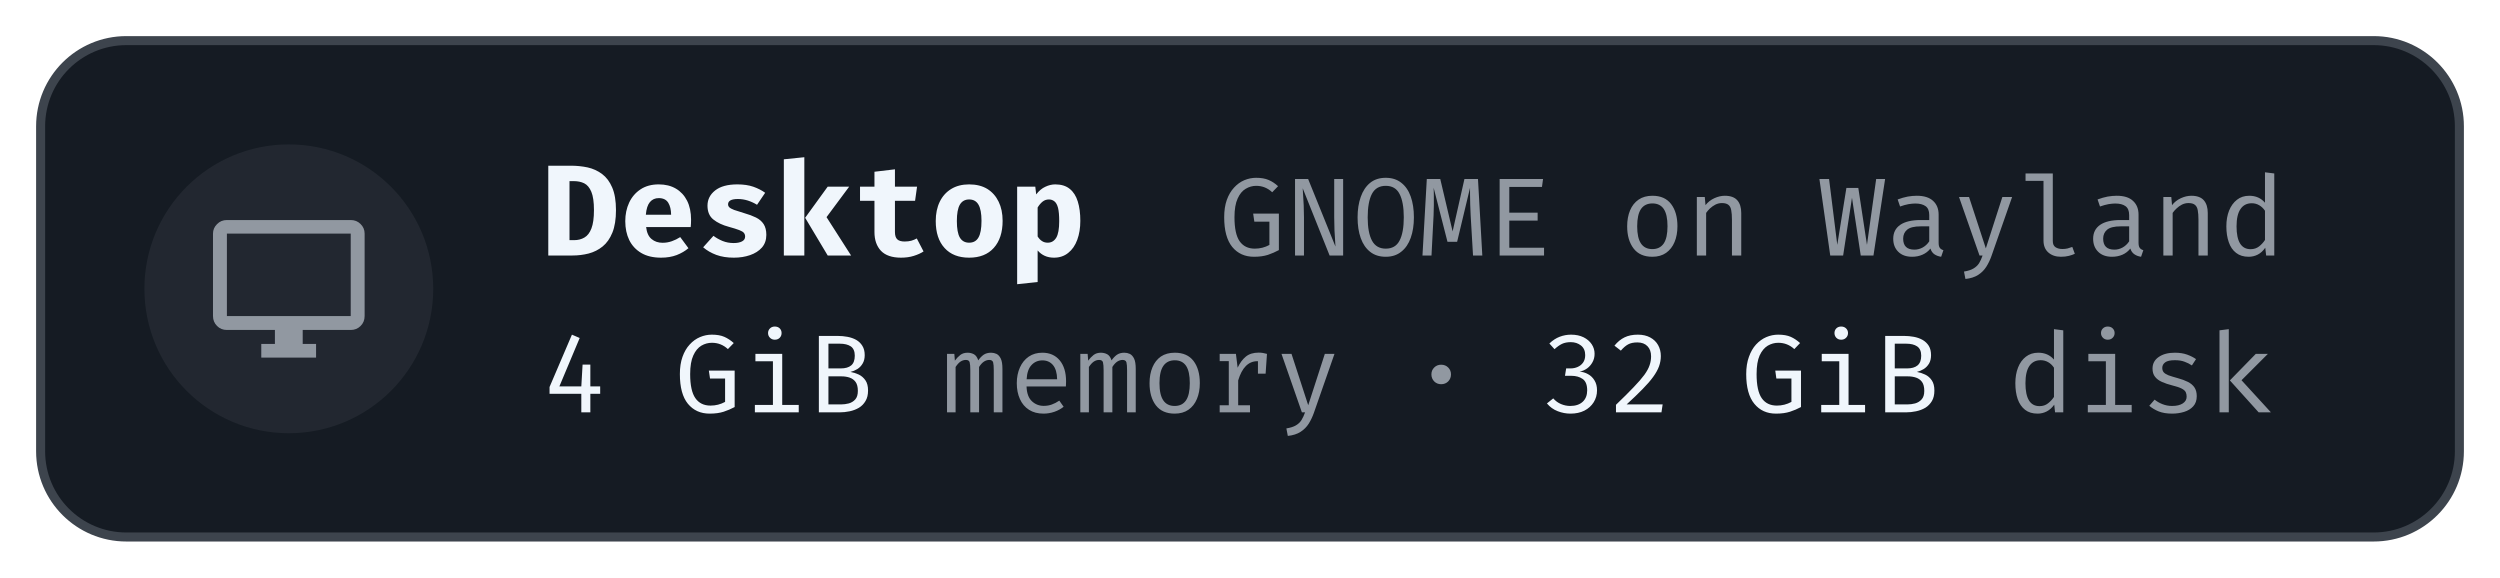
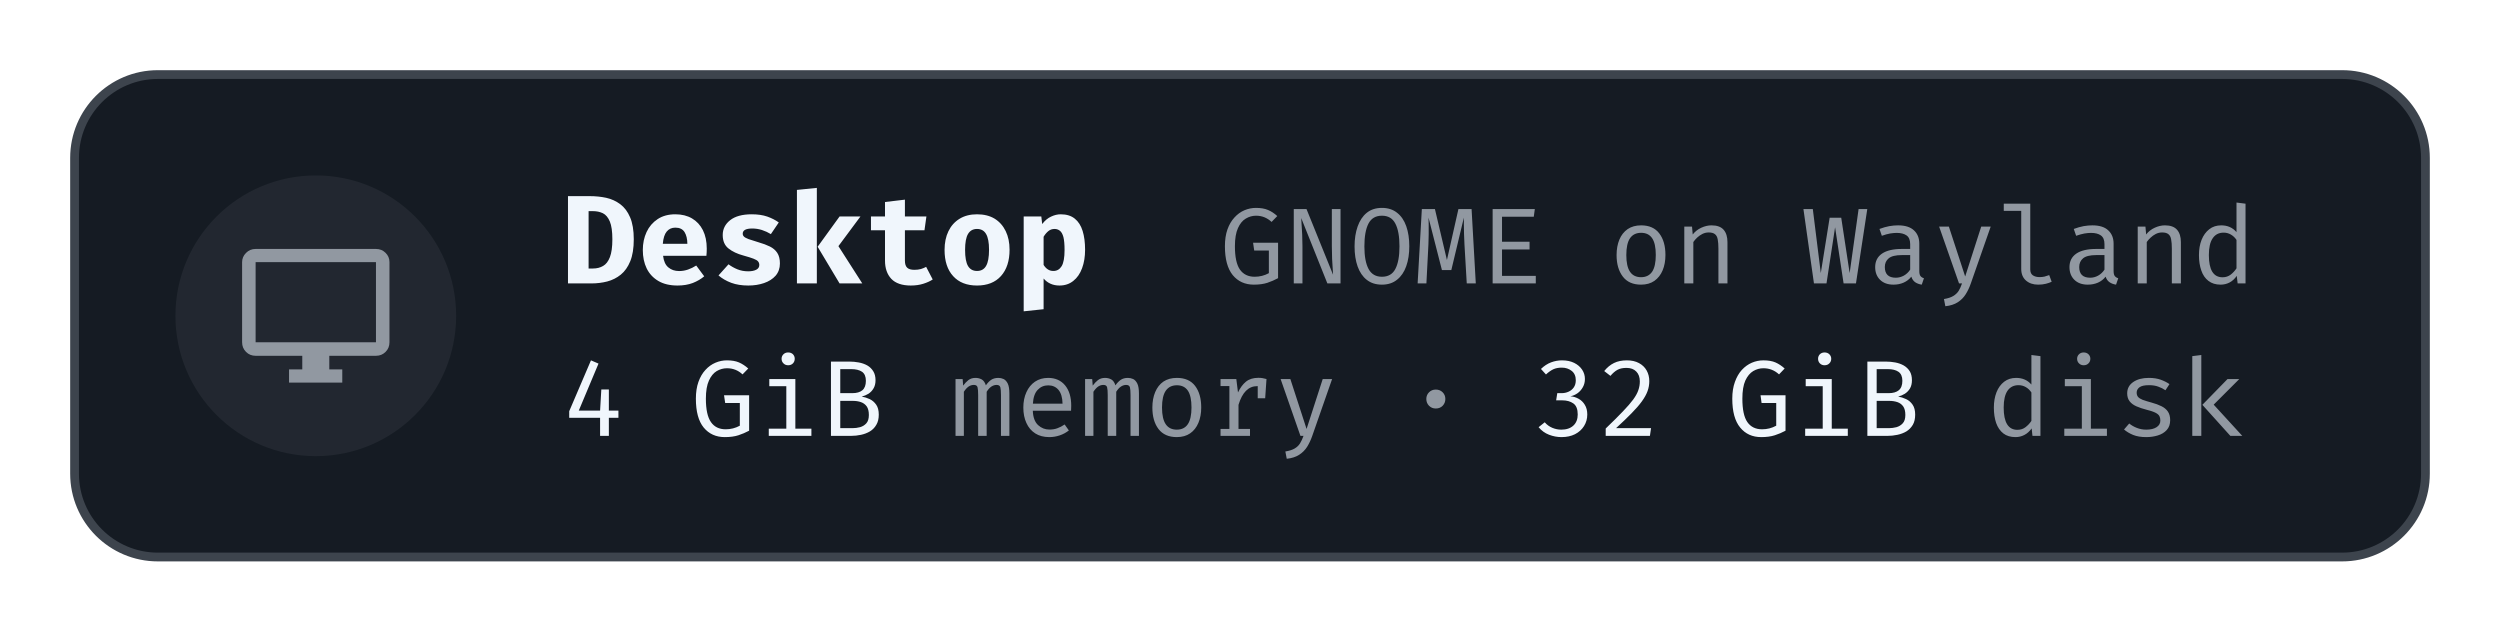
- <svg xmlns="http://www.w3.org/2000/svg" width="277" height="64" viewBox="0 0 277 64">
-   <g transform="translate(4 4)">
+ <svg xmlns="http://www.w3.org/2000/svg" width="285" height="72" viewBox="0 0 285 72">
+   <g transform="translate(8 8)">
    <rect x=".5" y=".5" width="268" height="55" rx="9.5" fill="#151b23" stroke="#3d444d" />
    <circle cx="28" cy="28" r="16" fill="#f0f6fc" fill-opacity=".06" />
    <path fill="#9198a1" d="M34.86 31.02H21.14V21.88H34.86ZM34.86 20.38H21.14Q20.49 20.38 20.05 20.83Q19.6 21.28 19.6 21.88V31.02Q19.6 31.67 20.05 32.12Q20.49 32.56 21.14 32.56H26.46V34.11H24.95V35.62H31.02V34.11H29.54V32.56H34.86Q35.51 32.56 35.95 32.12Q36.4 31.68 36.4 31.02V21.88Q36.4 21.26 35.95 20.82Q35.51 20.38 34.86 20.38Z" />
    <path fill="#f0f6fc" d="M64.25 19.28Q64.25 20.8 63.85 21.78Q63.45 22.76 62.77 23.31Q62.09 23.86 61.22 24.09Q60.36 24.31 59.43 24.31H56.75V14.36H59.26Q60.21 14.36 61.11 14.55Q62 14.75 62.71 15.28Q63.42 15.81 63.83 16.77Q64.25 17.74 64.25 19.28ZM61.81 19.28Q61.81 17.94 61.52 17.25Q61.23 16.56 60.73 16.31Q60.23 16.07 59.6 16.07H59.1V22.61H59.6Q60.26 22.61 60.75 22.32Q61.25 22.04 61.53 21.31Q61.81 20.59 61.81 19.28ZM67.59 21.16Q67.7 22.09 68.2 22.49Q68.69 22.9 69.42 22.9Q69.94 22.9 70.43 22.73Q70.92 22.56 71.37 22.27L72.28 23.5Q71.74 23.96 70.98 24.26Q70.22 24.55 69.24 24.55Q67.93 24.55 67.05 24.03Q66.17 23.51 65.72 22.6Q65.28 21.69 65.28 20.5Q65.28 19.38 65.71 18.45Q66.14 17.53 66.97 16.98Q67.8 16.43 68.99 16.43Q70.09 16.43 70.89 16.9Q71.69 17.37 72.13 18.24Q72.57 19.12 72.57 20.34Q72.57 20.54 72.56 20.76Q72.55 20.98 72.53 21.16ZM68.99 17.95Q68.38 17.95 68.01 18.39Q67.64 18.83 67.56 19.79H70.36Q70.35 18.96 70.04 18.46Q69.72 17.95 68.99 17.95ZM77.29 22.93Q77.86 22.93 78.21 22.75Q78.56 22.57 78.56 22.21Q78.56 21.97 78.42 21.8Q78.29 21.64 77.9 21.49Q77.51 21.34 76.75 21.13Q75.7 20.85 75.04 20.32Q74.39 19.8 74.39 18.79Q74.39 17.77 75.24 17.1Q76.09 16.43 77.7 16.43Q78.72 16.43 79.47 16.69Q80.23 16.96 80.78 17.36L79.88 18.69Q79.41 18.4 78.86 18.22Q78.31 18.05 77.76 18.05Q76.67 18.05 76.67 18.64Q76.67 18.83 76.81 18.97Q76.95 19.11 77.34 19.26Q77.73 19.4 78.47 19.62Q79.21 19.83 79.76 20.1Q80.31 20.37 80.61 20.83Q80.91 21.29 80.91 22.03Q80.91 22.86 80.42 23.43Q79.92 23.99 79.1 24.27Q78.29 24.55 77.31 24.55Q76.2 24.55 75.36 24.24Q74.51 23.92 73.91 23.4L75.05 22.13Q75.5 22.47 76.06 22.7Q76.63 22.93 77.29 22.93ZM85.12 13.42V24.31H82.85V13.65ZM90.09 16.68 87.58 20.06 90.3 24.31H87.71L85.21 20.13L87.71 16.68ZM98.33 23.86Q97.89 24.15 97.25 24.35Q96.62 24.55 95.83 24.55Q94.34 24.55 93.61 23.79Q92.89 23.02 92.89 21.71V18.25H91.29V16.68H92.89V15.03L95.16 14.76V16.68H97.61L97.39 18.25H95.16V21.71Q95.16 22.28 95.42 22.52Q95.67 22.76 96.24 22.76Q96.64 22.76 96.98 22.67Q97.31 22.57 97.58 22.42ZM103.38 16.43Q104.56 16.43 105.39 16.93Q106.21 17.44 106.65 18.35Q107.09 19.25 107.09 20.47Q107.09 22.38 106.11 23.47Q105.14 24.55 103.38 24.55Q101.63 24.55 100.66 23.48Q99.68 22.41 99.68 20.49Q99.68 19.27 100.12 18.36Q100.56 17.45 101.39 16.94Q102.22 16.43 103.38 16.43ZM103.38 18.1Q102.69 18.1 102.35 18.68Q102.02 19.25 102.02 20.49Q102.02 21.75 102.35 22.32Q102.69 22.89 103.38 22.89Q104.08 22.89 104.41 22.32Q104.75 21.75 104.75 20.47Q104.75 19.24 104.41 18.67Q104.08 18.1 103.38 18.1ZM112.92 16.43Q113.92 16.43 114.53 16.93Q115.14 17.42 115.42 18.33Q115.7 19.23 115.7 20.47Q115.7 21.65 115.36 22.57Q115.02 23.5 114.36 24.02Q113.71 24.55 112.78 24.55Q111.66 24.55 110.97 23.75V27.25L108.7 27.49V16.68H110.71L110.81 17.54Q111.27 16.94 111.83 16.69Q112.38 16.43 112.92 16.43ZM112.22 18.1Q111.82 18.1 111.52 18.34Q111.22 18.58 110.97 18.99V22.2Q111.2 22.56 111.47 22.72Q111.73 22.89 112.09 22.89Q112.69 22.89 113.03 22.34Q113.36 21.79 113.36 20.5Q113.36 19.55 113.23 19.03Q113.09 18.51 112.83 18.31Q112.57 18.1 112.22 18.1Z" />
    <path fill="#9198a1" d="M134.94 24.45Q133.43 24.45 132.53 23.36Q131.64 22.26 131.64 20.07Q131.64 18.97 131.93 18.15Q132.22 17.34 132.73 16.79Q133.23 16.24 133.86 15.97Q134.5 15.7 135.18 15.7Q136.01 15.7 136.56 15.94Q137.11 16.17 137.61 16.63L136.96 17.3Q136.2 16.59 135.19 16.59Q134.57 16.59 134.02 16.92Q133.47 17.24 133.13 18Q132.78 18.76 132.78 20.07Q132.78 21.91 133.35 22.73Q133.93 23.55 135.03 23.55Q135.9 23.55 136.65 23.14V20.56H134.98L134.85 19.67H137.7V23.71Q137.13 24.02 136.48 24.24Q135.83 24.45 134.94 24.45ZM143.32 24.31 140.34 16.86Q140.34 17.04 140.38 17.55Q140.42 18.07 140.45 18.74Q140.48 19.4 140.48 20.06V24.31H139.49V15.83H140.94L143.97 23.32Q143.96 23.14 143.93 22.66Q143.89 22.18 143.86 21.51Q143.83 20.84 143.83 20.07V15.83H144.82V24.31ZM152.66 20.08Q152.66 21.37 152.31 22.35Q151.96 23.34 151.26 23.89Q150.57 24.45 149.54 24.45Q148.5 24.45 147.81 23.9Q147.12 23.36 146.77 22.38Q146.42 21.4 146.42 20.09Q146.42 18.81 146.77 17.82Q147.12 16.82 147.81 16.26Q148.5 15.7 149.54 15.7Q150.57 15.7 151.26 16.25Q151.96 16.79 152.31 17.78Q152.66 18.77 152.66 20.08ZM151.54 20.08Q151.54 18.39 151.07 17.49Q150.61 16.59 149.54 16.59Q148.47 16.59 148 17.5Q147.54 18.4 147.54 20.09Q147.54 21.78 148.02 22.67Q148.5 23.55 149.54 23.55Q150.61 23.55 151.07 22.66Q151.54 21.77 151.54 20.08ZM159.76 15.83 160.24 24.31H159.21L158.95 19.88Q158.92 19.29 158.9 18.68Q158.89 18.06 158.88 17.56Q158.87 17.06 158.88 16.81L157.45 22.79H156.38L154.85 16.81Q154.86 17.05 154.87 17.58Q154.87 18.1 154.87 18.72Q154.86 19.34 154.84 19.87L154.61 24.31H153.61L154.09 15.83H155.58L156.95 21.64L158.26 15.83ZM163.23 16.71V19.56H166.37V20.44H163.23V23.45H167.08V24.31H162.16V15.83H166.97L166.85 16.71ZM179.09 17.69Q180.46 17.69 181.16 18.61Q181.86 19.53 181.86 21.06Q181.86 22.06 181.54 22.82Q181.22 23.58 180.6 24.02Q179.98 24.45 179.08 24.45Q177.7 24.45 177 23.53Q176.29 22.6 176.29 21.08Q176.29 20.08 176.61 19.31Q176.93 18.55 177.55 18.12Q178.18 17.69 179.09 17.69ZM179.09 18.54Q178.25 18.54 177.82 19.16Q177.4 19.78 177.4 21.08Q177.4 22.36 177.82 22.98Q178.24 23.6 179.08 23.6Q179.91 23.6 180.34 22.98Q180.76 22.36 180.76 21.06Q180.76 19.77 180.34 19.15Q179.92 18.54 179.09 18.54ZM184.01 24.31V17.83H184.89L184.97 18.73Q185.36 18.23 185.95 17.96Q186.54 17.69 187.11 17.69Q188.06 17.69 188.5 18.2Q188.93 18.7 188.93 19.6V24.31H187.9V20.36Q187.9 19.7 187.82 19.29Q187.75 18.89 187.51 18.7Q187.27 18.5 186.79 18.5Q186.41 18.5 186.07 18.67Q185.74 18.84 185.47 19.09Q185.21 19.34 185.04 19.59V24.31ZM204.87 15.83 203.58 24.31H202.17L201.2 17.91L200.22 24.31H198.79L197.59 15.83H198.66L199.57 23.13L200.58 16.82H201.9L202.86 23.13L203.88 15.83ZM210.8 22.89Q210.8 23.29 210.93 23.46Q211.06 23.64 211.33 23.72L211.08 24.45Q210.66 24.39 210.34 24.18Q210.03 23.97 209.89 23.54Q209.54 23.99 209.01 24.22Q208.49 24.45 207.86 24.45Q206.89 24.45 206.33 23.9Q205.77 23.35 205.77 22.45Q205.77 21.45 206.55 20.91Q207.33 20.38 208.81 20.38H209.76V19.83Q209.76 19.13 209.35 18.84Q208.94 18.55 208.22 18.55Q207.9 18.55 207.46 18.62Q207.03 18.7 206.53 18.88L206.26 18.1Q206.85 17.88 207.38 17.78Q207.9 17.69 208.38 17.69Q209.58 17.69 210.19 18.26Q210.8 18.82 210.8 19.78ZM208.12 23.66Q208.6 23.66 209.04 23.42Q209.47 23.18 209.76 22.74V21.08H208.82Q207.75 21.08 207.31 21.45Q206.87 21.82 206.87 22.44Q206.87 23.66 208.12 23.66ZM218.94 17.83 216.66 24.35Q216.43 25.01 216.08 25.56Q215.74 26.1 215.18 26.46Q214.62 26.82 213.77 26.91L213.61 26.09Q214.28 25.98 214.66 25.75Q215.05 25.52 215.28 25.17Q215.5 24.81 215.67 24.31H215.33L213.06 17.83H214.17L216.03 23.52L217.86 17.83ZM223.45 15.22V22.71Q223.45 23.19 223.75 23.39Q224.05 23.59 224.52 23.59Q224.81 23.59 225.08 23.53Q225.35 23.46 225.61 23.36L225.89 24.12Q225.62 24.25 225.23 24.35Q224.84 24.45 224.35 24.45Q223.49 24.45 222.95 23.97Q222.42 23.5 222.42 22.65V16.04H220.43V15.22ZM232.95 22.89Q232.95 23.29 233.08 23.46Q233.21 23.64 233.48 23.72L233.23 24.45Q232.81 24.39 232.5 24.18Q232.18 23.97 232.04 23.54Q231.69 23.99 231.17 24.22Q230.64 24.45 230.01 24.45Q229.04 24.45 228.48 23.9Q227.92 23.35 227.92 22.45Q227.92 21.45 228.7 20.91Q229.48 20.38 230.96 20.38H231.91V19.83Q231.91 19.13 231.5 18.84Q231.1 18.55 230.37 18.55Q230.05 18.55 229.62 18.62Q229.19 18.7 228.68 18.88L228.41 18.1Q229 17.88 229.53 17.78Q230.06 17.69 230.53 17.69Q231.74 17.69 232.34 18.26Q232.95 18.82 232.95 19.78ZM230.28 23.66Q230.76 23.66 231.19 23.42Q231.62 23.18 231.91 22.74V21.08H230.98Q229.91 21.08 229.47 21.45Q229.03 21.82 229.03 22.44Q229.03 23.66 230.28 23.66ZM235.7 24.31V17.83H236.58L236.66 18.73Q237.05 18.23 237.64 17.96Q238.23 17.69 238.8 17.69Q239.75 17.69 240.19 18.2Q240.62 18.7 240.62 19.6V24.31H239.59V20.36Q239.59 19.7 239.51 19.29Q239.44 18.89 239.2 18.7Q238.97 18.5 238.48 18.5Q238.1 18.5 237.76 18.67Q237.43 18.84 237.17 19.09Q236.9 19.34 236.73 19.59V24.31ZM246.96 15.09 247.99 15.22V24.31H247.09L246.99 23.45Q246.63 23.97 246.16 24.21Q245.69 24.45 245.15 24.45Q244.31 24.45 243.76 24.02Q243.21 23.6 242.95 22.84Q242.68 22.08 242.68 21.08Q242.68 20.1 242.98 19.34Q243.29 18.57 243.86 18.13Q244.42 17.69 245.22 17.69Q246.3 17.69 246.96 18.46ZM245.5 18.52Q244.68 18.52 244.25 19.16Q243.81 19.79 243.81 21.08Q243.81 23.61 245.37 23.61Q245.91 23.61 246.31 23.3Q246.7 22.99 246.96 22.59V19.35Q246.7 18.96 246.32 18.74Q245.94 18.52 245.5 18.52Z" />
    <path fill="#f0f6fc" d="M61.41 36.4V38.81H62.5V39.63H61.41V41.69H60.41L60.41 39.63H56.89V38.88L59.37 33.08L60.23 33.45L57.98 38.81H60.41L60.55 36.4ZM74.63 41.83Q73.12 41.83 72.22 40.74Q71.33 39.65 71.33 37.45Q71.33 36.36 71.62 35.54Q71.91 34.72 72.42 34.17Q72.92 33.62 73.56 33.35Q74.19 33.08 74.87 33.08Q75.7 33.08 76.25 33.32Q76.8 33.56 77.3 34.01L76.65 34.68Q75.9 33.98 74.88 33.98Q74.26 33.98 73.71 34.3Q73.16 34.63 72.82 35.38Q72.47 36.14 72.47 37.45Q72.47 39.3 73.05 40.12Q73.62 40.94 74.73 40.94Q75.59 40.94 76.34 40.53V37.94H74.67L74.54 37.06H77.4V41.1Q76.82 41.41 76.18 41.62Q75.53 41.83 74.63 41.83ZM81.85 32.18Q82.19 32.18 82.4 32.39Q82.6 32.6 82.6 32.9Q82.6 33.21 82.4 33.42Q82.19 33.64 81.85 33.64Q81.52 33.64 81.31 33.42Q81.1 33.21 81.1 32.9Q81.1 32.6 81.31 32.39Q81.52 32.18 81.85 32.18ZM82.67 35.21V40.87H84.5V41.69H79.64V40.87H81.64V36.03H79.7V35.21ZM92.18 39.27Q92.18 39.97 91.9 40.43Q91.63 40.9 91.17 41.18Q90.71 41.45 90.15 41.57Q89.59 41.69 89 41.69H86.73V33.22H88.81Q89.37 33.22 89.9 33.32Q90.44 33.42 90.87 33.66Q91.3 33.91 91.55 34.32Q91.81 34.73 91.81 35.35Q91.81 35.9 91.58 36.28Q91.36 36.66 91 36.89Q90.64 37.11 90.23 37.21Q90.7 37.29 91.15 37.5Q91.59 37.71 91.89 38.14Q92.18 38.56 92.18 39.27ZM90.71 35.41Q90.71 34.69 90.27 34.38Q89.82 34.08 89.05 34.08H87.79V36.82H89.16Q89.91 36.82 90.31 36.49Q90.71 36.15 90.71 35.41ZM91.05 39.31Q91.05 38.67 90.8 38.32Q90.55 37.98 90.14 37.84Q89.73 37.7 89.24 37.7H87.79V40.81H89.19Q89.61 40.81 90.04 40.7Q90.47 40.58 90.76 40.26Q91.05 39.94 91.05 39.31Z" />
    <path fill="#9198a1" d="M105.82 35.08Q106.12 35.08 106.41 35.21Q106.7 35.35 106.89 35.74Q107.07 36.12 107.07 36.87V41.69H106.11V37.03Q106.11 36.42 106.04 36.15Q105.96 35.88 105.61 35.88Q105.32 35.88 105.03 36.06Q104.74 36.25 104.48 36.66V41.69H103.51V37.03Q103.51 36.42 103.44 36.15Q103.37 35.88 103.02 35.88Q102.71 35.88 102.43 36.06Q102.15 36.25 101.88 36.66V41.69H100.93V35.21H101.74L101.8 35.96Q102.07 35.59 102.4 35.33Q102.73 35.08 103.21 35.08Q103.58 35.08 103.91 35.25Q104.23 35.43 104.39 35.93Q104.65 35.55 104.98 35.31Q105.32 35.08 105.82 35.08ZM109.74 38.82Q109.78 39.94 110.34 40.46Q110.89 40.97 111.64 40.97Q112.14 40.97 112.54 40.82Q112.94 40.68 113.37 40.39L113.85 41.07Q113.4 41.43 112.82 41.63Q112.23 41.83 111.62 41.83Q110.68 41.83 110.02 41.41Q109.35 40.98 109.01 40.22Q108.66 39.46 108.66 38.46Q108.66 37.48 109.01 36.71Q109.35 35.95 109.99 35.51Q110.63 35.08 111.49 35.08Q112.71 35.08 113.42 35.93Q114.12 36.78 114.12 38.25Q114.12 38.42 114.11 38.57Q114.1 38.71 114.1 38.82ZM111.5 35.93Q110.78 35.93 110.3 36.44Q109.81 36.95 109.75 38.02H113.13Q113.11 36.98 112.67 36.45Q112.23 35.93 111.5 35.93ZM120.58 35.08Q120.89 35.08 121.18 35.21Q121.47 35.35 121.66 35.74Q121.84 36.12 121.84 36.87V41.69H120.88V37.03Q120.88 36.42 120.81 36.15Q120.73 35.88 120.38 35.88Q120.09 35.88 119.8 36.06Q119.51 36.25 119.25 36.66V41.69H118.28V37.03Q118.28 36.42 118.21 36.15Q118.14 35.88 117.78 35.88Q117.48 35.88 117.2 36.06Q116.92 36.25 116.65 36.66V41.69H115.7V35.21H116.51L116.57 35.96Q116.84 35.59 117.17 35.33Q117.5 35.08 117.98 35.08Q118.35 35.08 118.68 35.25Q119 35.43 119.16 35.93Q119.42 35.55 119.75 35.31Q120.09 35.08 120.58 35.08ZM126.17 35.08Q127.54 35.08 128.24 35.99Q128.94 36.91 128.94 38.45Q128.94 39.44 128.62 40.2Q128.3 40.97 127.68 41.4Q127.06 41.83 126.15 41.83Q124.78 41.83 124.07 40.91Q123.37 39.99 123.37 38.46Q123.37 37.46 123.69 36.7Q124.01 35.93 124.63 35.5Q125.26 35.08 126.17 35.08ZM126.17 35.92Q125.33 35.92 124.9 36.54Q124.47 37.16 124.47 38.46Q124.47 39.75 124.9 40.37Q125.32 40.98 126.15 40.98Q126.99 40.98 127.41 40.36Q127.83 39.74 127.83 38.45Q127.83 37.16 127.42 36.54Q127 35.92 126.17 35.92ZM131.14 41.69V40.9H132.15V36.01H131.14V35.21H132.94L133.13 36.74Q133.51 35.94 134.04 35.51Q134.58 35.07 135.46 35.07Q135.73 35.07 135.94 35.11Q136.15 35.15 136.38 35.21L136.23 37.4H135.38V36.02Q135.35 36.02 135.32 36.02Q133.83 36.02 133.19 38.15V40.9H134.5V41.69ZM143.86 35.21 141.58 41.74Q141.35 42.39 141.01 42.94Q140.66 43.49 140.1 43.85Q139.54 44.21 138.69 44.3L138.53 43.47Q139.2 43.36 139.59 43.13Q139.98 42.9 140.2 42.55Q140.42 42.2 140.6 41.69H140.25L137.99 35.21H139.1L140.95 40.9L142.79 35.21ZM154.6 37.48Q154.6 37.03 154.91 36.72Q155.22 36.41 155.68 36.41Q156.15 36.41 156.46 36.72Q156.77 37.03 156.77 37.48Q156.77 37.94 156.46 38.26Q156.15 38.57 155.68 38.57Q155.22 38.57 154.91 38.26Q154.6 37.94 154.6 37.48Z" />
    <path fill="#f0f6fc" d="M170.07 33.08Q170.87 33.08 171.46 33.37Q172.04 33.66 172.36 34.14Q172.68 34.62 172.68 35.2Q172.68 35.72 172.45 36.13Q172.22 36.55 171.85 36.82Q171.47 37.09 171.02 37.18Q171.52 37.21 171.96 37.46Q172.4 37.7 172.67 38.15Q172.95 38.6 172.95 39.25Q172.95 39.98 172.58 40.57Q172.21 41.16 171.55 41.5Q170.89 41.83 170.01 41.83Q169.29 41.83 168.59 41.56Q167.89 41.29 167.4 40.7L168.1 40.14Q168.46 40.56 168.96 40.77Q169.46 40.98 169.98 40.98Q170.87 40.98 171.37 40.51Q171.86 40.05 171.86 39.25Q171.86 38.34 171.36 37.99Q170.86 37.64 170.11 37.64H169.4L169.53 36.82H170.02Q170.44 36.82 170.8 36.66Q171.17 36.5 171.4 36.18Q171.64 35.85 171.64 35.35Q171.64 34.65 171.17 34.28Q170.7 33.91 170.04 33.91Q169.48 33.91 169.07 34.1Q168.66 34.3 168.24 34.69L167.67 34.06Q168.21 33.54 168.82 33.31Q169.43 33.08 170.07 33.08ZM177.47 33.08Q178.27 33.08 178.84 33.39Q179.42 33.7 179.72 34.24Q180.02 34.78 180.02 35.45Q180.02 36.03 179.82 36.59Q179.62 37.14 179.17 37.76Q178.73 38.37 178 39.11Q177.27 39.86 176.23 40.81H180.22L180.09 41.69H175.05V40.85Q176.25 39.7 177.01 38.9Q177.77 38.11 178.19 37.54Q178.61 36.96 178.77 36.48Q178.94 36 178.94 35.48Q178.94 34.77 178.54 34.36Q178.14 33.94 177.42 33.94Q176.79 33.94 176.39 34.16Q175.99 34.38 175.59 34.85L174.88 34.3Q175.38 33.68 176 33.38Q176.61 33.08 177.47 33.08ZM192.78 41.83Q191.27 41.83 190.38 40.74Q189.48 39.65 189.48 37.45Q189.48 36.36 189.78 35.54Q190.07 34.72 190.57 34.17Q191.08 33.62 191.71 33.35Q192.34 33.08 193.03 33.08Q193.86 33.08 194.41 33.32Q194.95 33.56 195.45 34.01L194.81 34.68Q194.05 33.98 193.03 33.98Q192.42 33.98 191.87 34.3Q191.32 34.63 190.97 35.38Q190.63 36.14 190.63 37.45Q190.63 39.3 191.2 40.12Q191.77 40.94 192.88 40.94Q193.74 40.94 194.49 40.53V37.94H192.82L192.7 37.06H195.55V41.1Q194.98 41.41 194.33 41.62Q193.68 41.83 192.78 41.83ZM200 32.18Q200.34 32.18 200.55 32.39Q200.76 32.6 200.76 32.9Q200.76 33.21 200.55 33.42Q200.34 33.64 200 33.64Q199.67 33.64 199.46 33.42Q199.26 33.21 199.26 32.9Q199.26 32.6 199.46 32.39Q199.67 32.18 200 32.18ZM200.82 35.21V40.87H202.65V41.69H197.79V40.87H199.79V36.03H197.85V35.21ZM210.33 39.27Q210.33 39.97 210.06 40.43Q209.78 40.9 209.33 41.18Q208.87 41.45 208.3 41.57Q207.74 41.69 207.16 41.69H204.88V33.22H206.97Q207.52 33.22 208.06 33.32Q208.59 33.42 209.02 33.66Q209.45 33.91 209.71 34.32Q209.96 34.73 209.96 35.35Q209.96 35.9 209.74 36.28Q209.51 36.66 209.15 36.89Q208.79 37.11 208.39 37.21Q208.86 37.29 209.3 37.5Q209.75 37.71 210.04 38.14Q210.33 38.56 210.33 39.27ZM208.87 35.41Q208.87 34.69 208.42 34.38Q207.98 34.08 207.21 34.08H205.94V36.82H207.31Q208.06 36.82 208.46 36.49Q208.87 36.15 208.87 35.41ZM209.21 39.31Q209.21 38.67 208.96 38.32Q208.71 37.98 208.3 37.84Q207.88 37.7 207.39 37.7H205.94V40.81H207.34Q207.76 40.81 208.19 40.7Q208.62 40.58 208.91 40.26Q209.21 39.94 209.21 39.31Z" />
    <path fill="#9198a1" d="M223.58 32.47 224.61 32.6V41.69H223.7L223.61 40.84Q223.24 41.35 222.77 41.59Q222.3 41.83 221.77 41.83Q220.92 41.83 220.38 41.41Q219.83 40.98 219.56 40.22Q219.3 39.46 219.3 38.46Q219.3 37.49 219.6 36.72Q219.9 35.96 220.47 35.52Q221.04 35.08 221.84 35.08Q222.92 35.08 223.58 35.84ZM222.11 35.91Q221.3 35.91 220.86 36.54Q220.42 37.18 220.42 38.46Q220.42 41 221.98 41Q222.53 41 222.92 40.69Q223.32 40.38 223.58 39.98V36.74Q223.31 36.34 222.94 36.13Q222.56 35.91 222.11 35.91ZM229.54 32.18Q229.88 32.18 230.09 32.39Q230.3 32.6 230.3 32.9Q230.3 33.21 230.09 33.42Q229.88 33.64 229.54 33.64Q229.21 33.64 229 33.42Q228.79 33.21 228.79 32.9Q228.79 32.6 229 32.39Q229.21 32.18 229.54 32.18ZM230.36 35.21V40.87H232.19V41.69H227.33V40.87H229.33V36.03H227.39V35.21ZM236.67 40.98Q237.42 40.98 237.85 40.7Q238.28 40.42 238.28 39.95Q238.28 39.66 238.18 39.45Q238.07 39.23 237.74 39.06Q237.4 38.88 236.71 38.71Q236.04 38.54 235.55 38.32Q235.05 38.1 234.78 37.75Q234.5 37.4 234.5 36.84Q234.5 36.02 235.19 35.55Q235.87 35.08 236.97 35.08Q237.75 35.08 238.33 35.29Q238.91 35.5 239.32 35.79L238.86 36.49Q238.5 36.24 238.05 36.08Q237.61 35.91 236.98 35.91Q236.22 35.91 235.9 36.15Q235.58 36.39 235.58 36.76Q235.58 37.05 235.73 37.24Q235.89 37.43 236.26 37.58Q236.64 37.72 237.3 37.9Q237.93 38.07 238.41 38.31Q238.88 38.54 239.14 38.92Q239.4 39.3 239.4 39.9Q239.4 40.59 239.01 41.02Q238.62 41.45 237.99 41.64Q237.37 41.83 236.67 41.83Q235.79 41.83 235.17 41.58Q234.55 41.32 234.14 40.96L234.73 40.28Q235.11 40.59 235.6 40.78Q236.1 40.98 236.67 40.98ZM242.95 32.47V41.69H241.92V32.6ZM247.28 35.21 244.36 38.13 247.62 41.69H246.26L243.07 38.15L245.94 35.21Z" />
  </g>
</svg>
